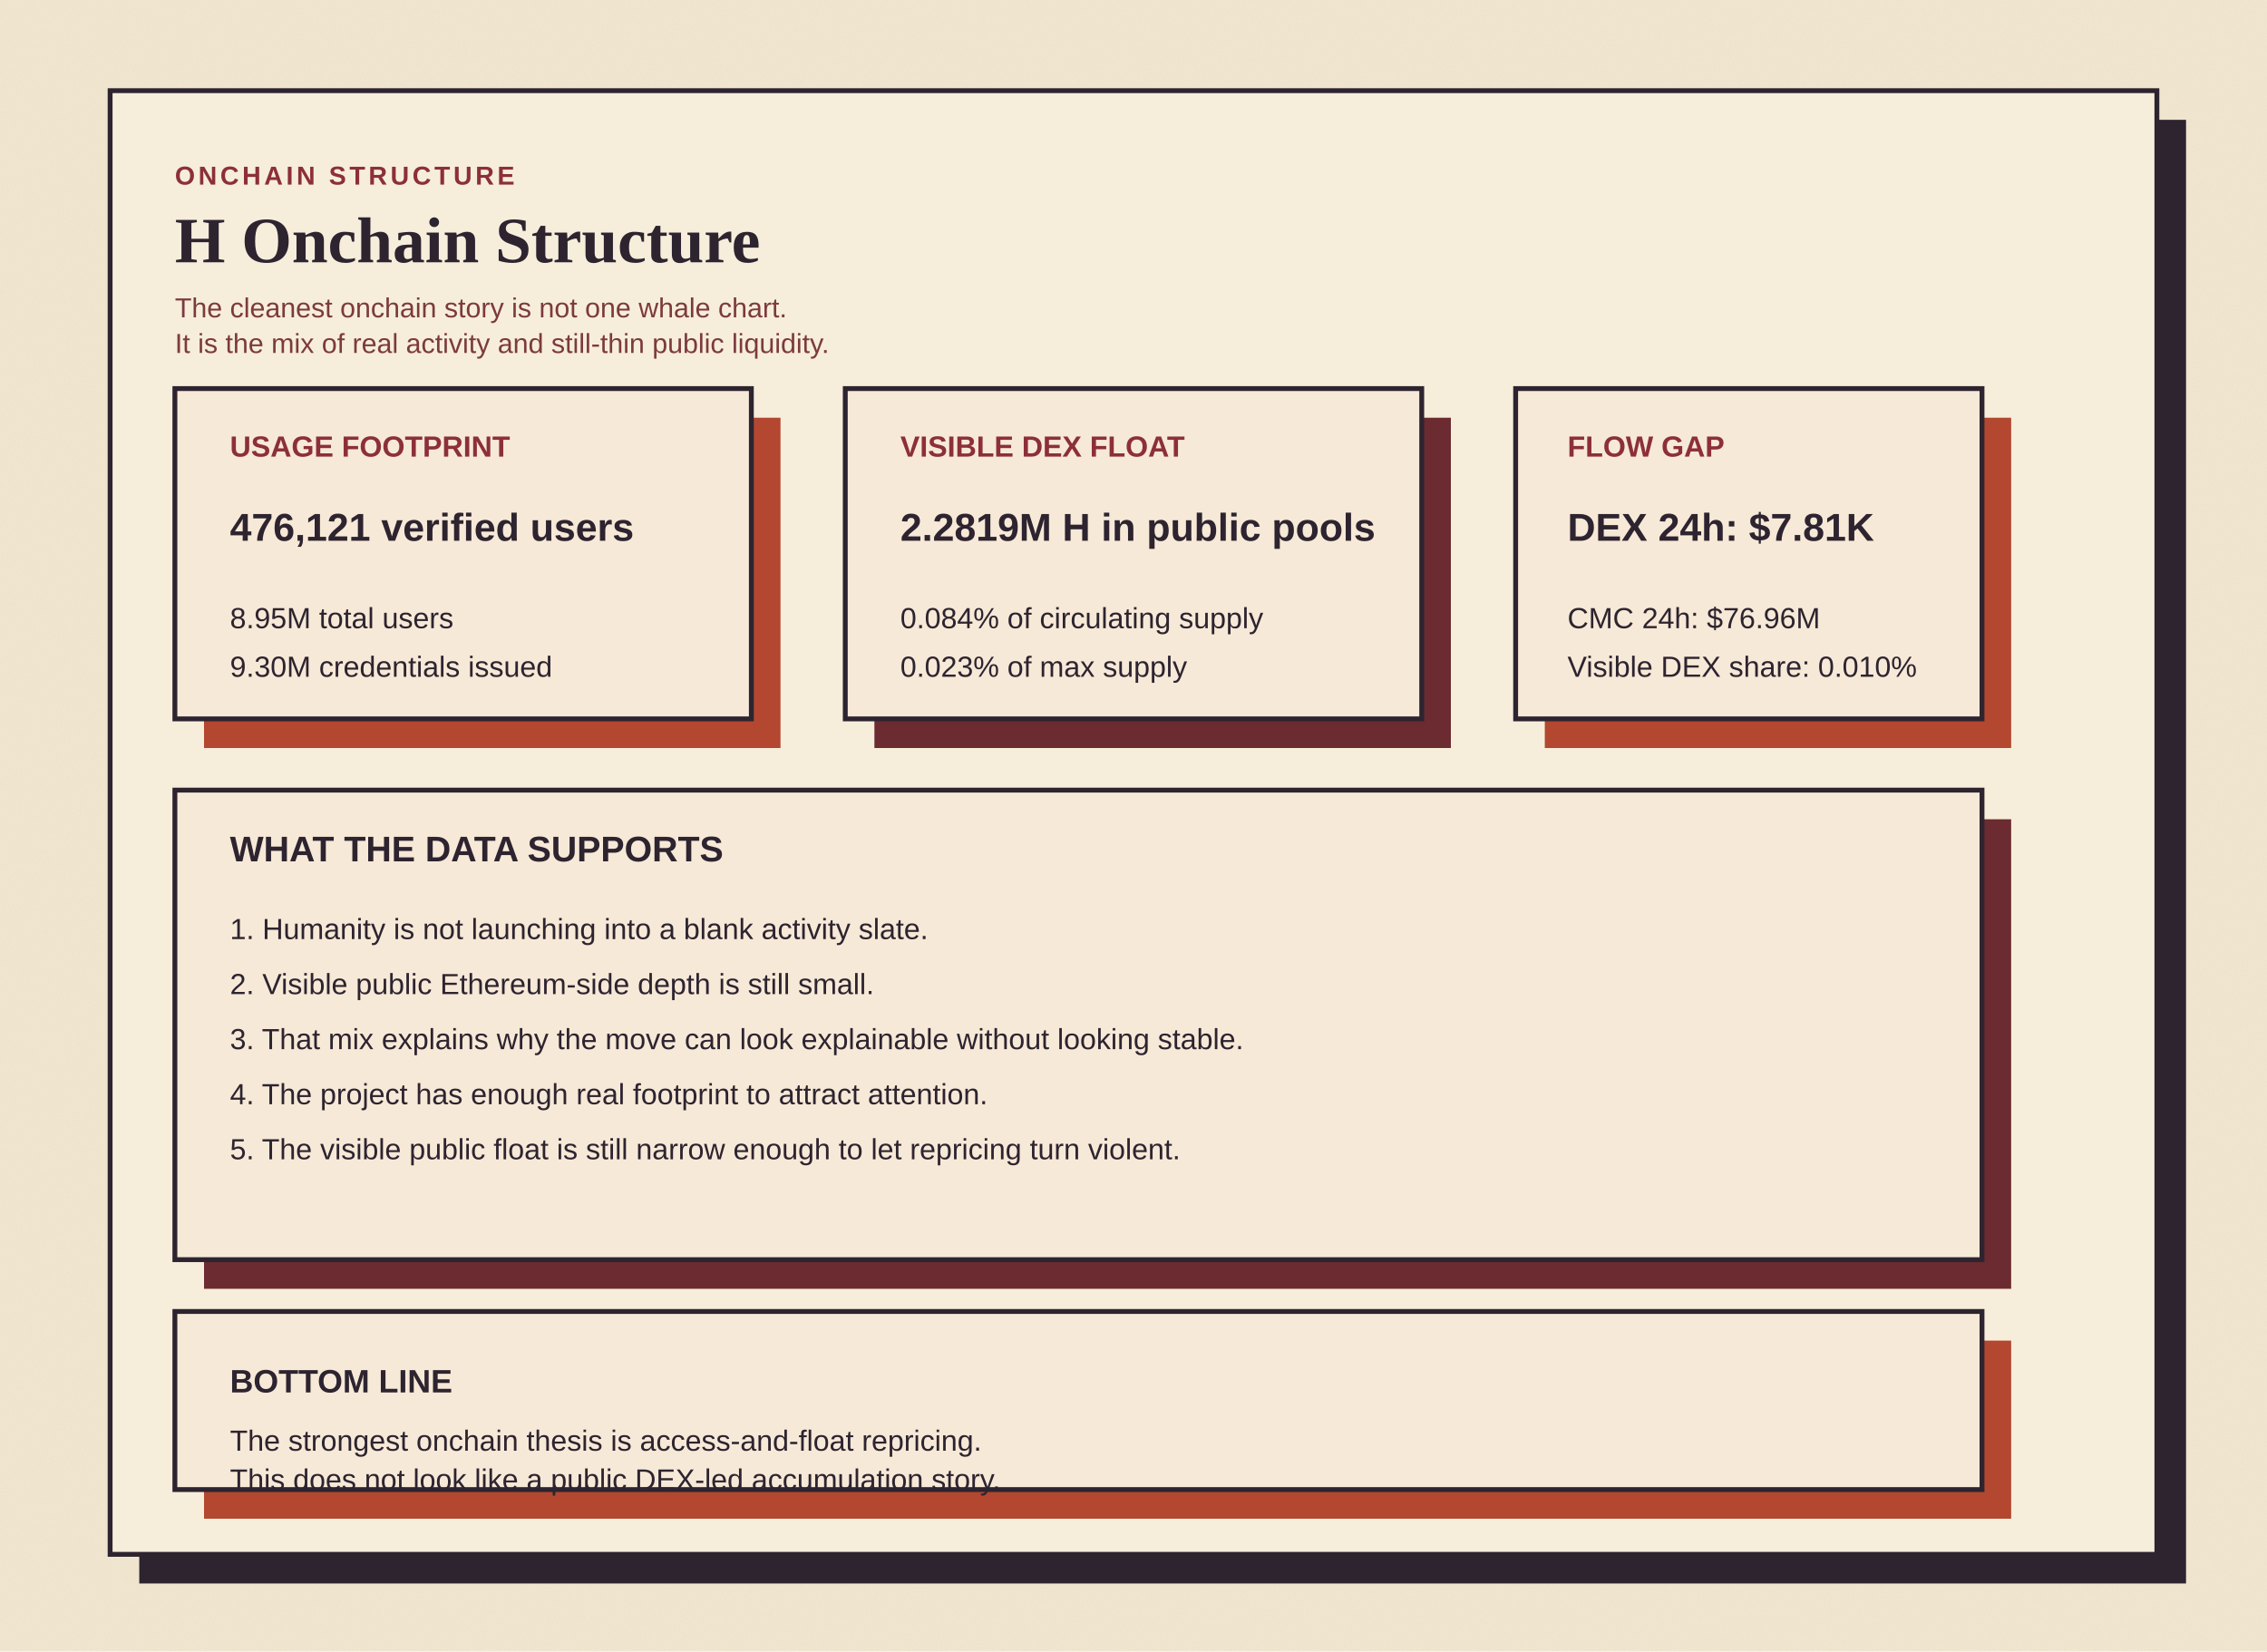
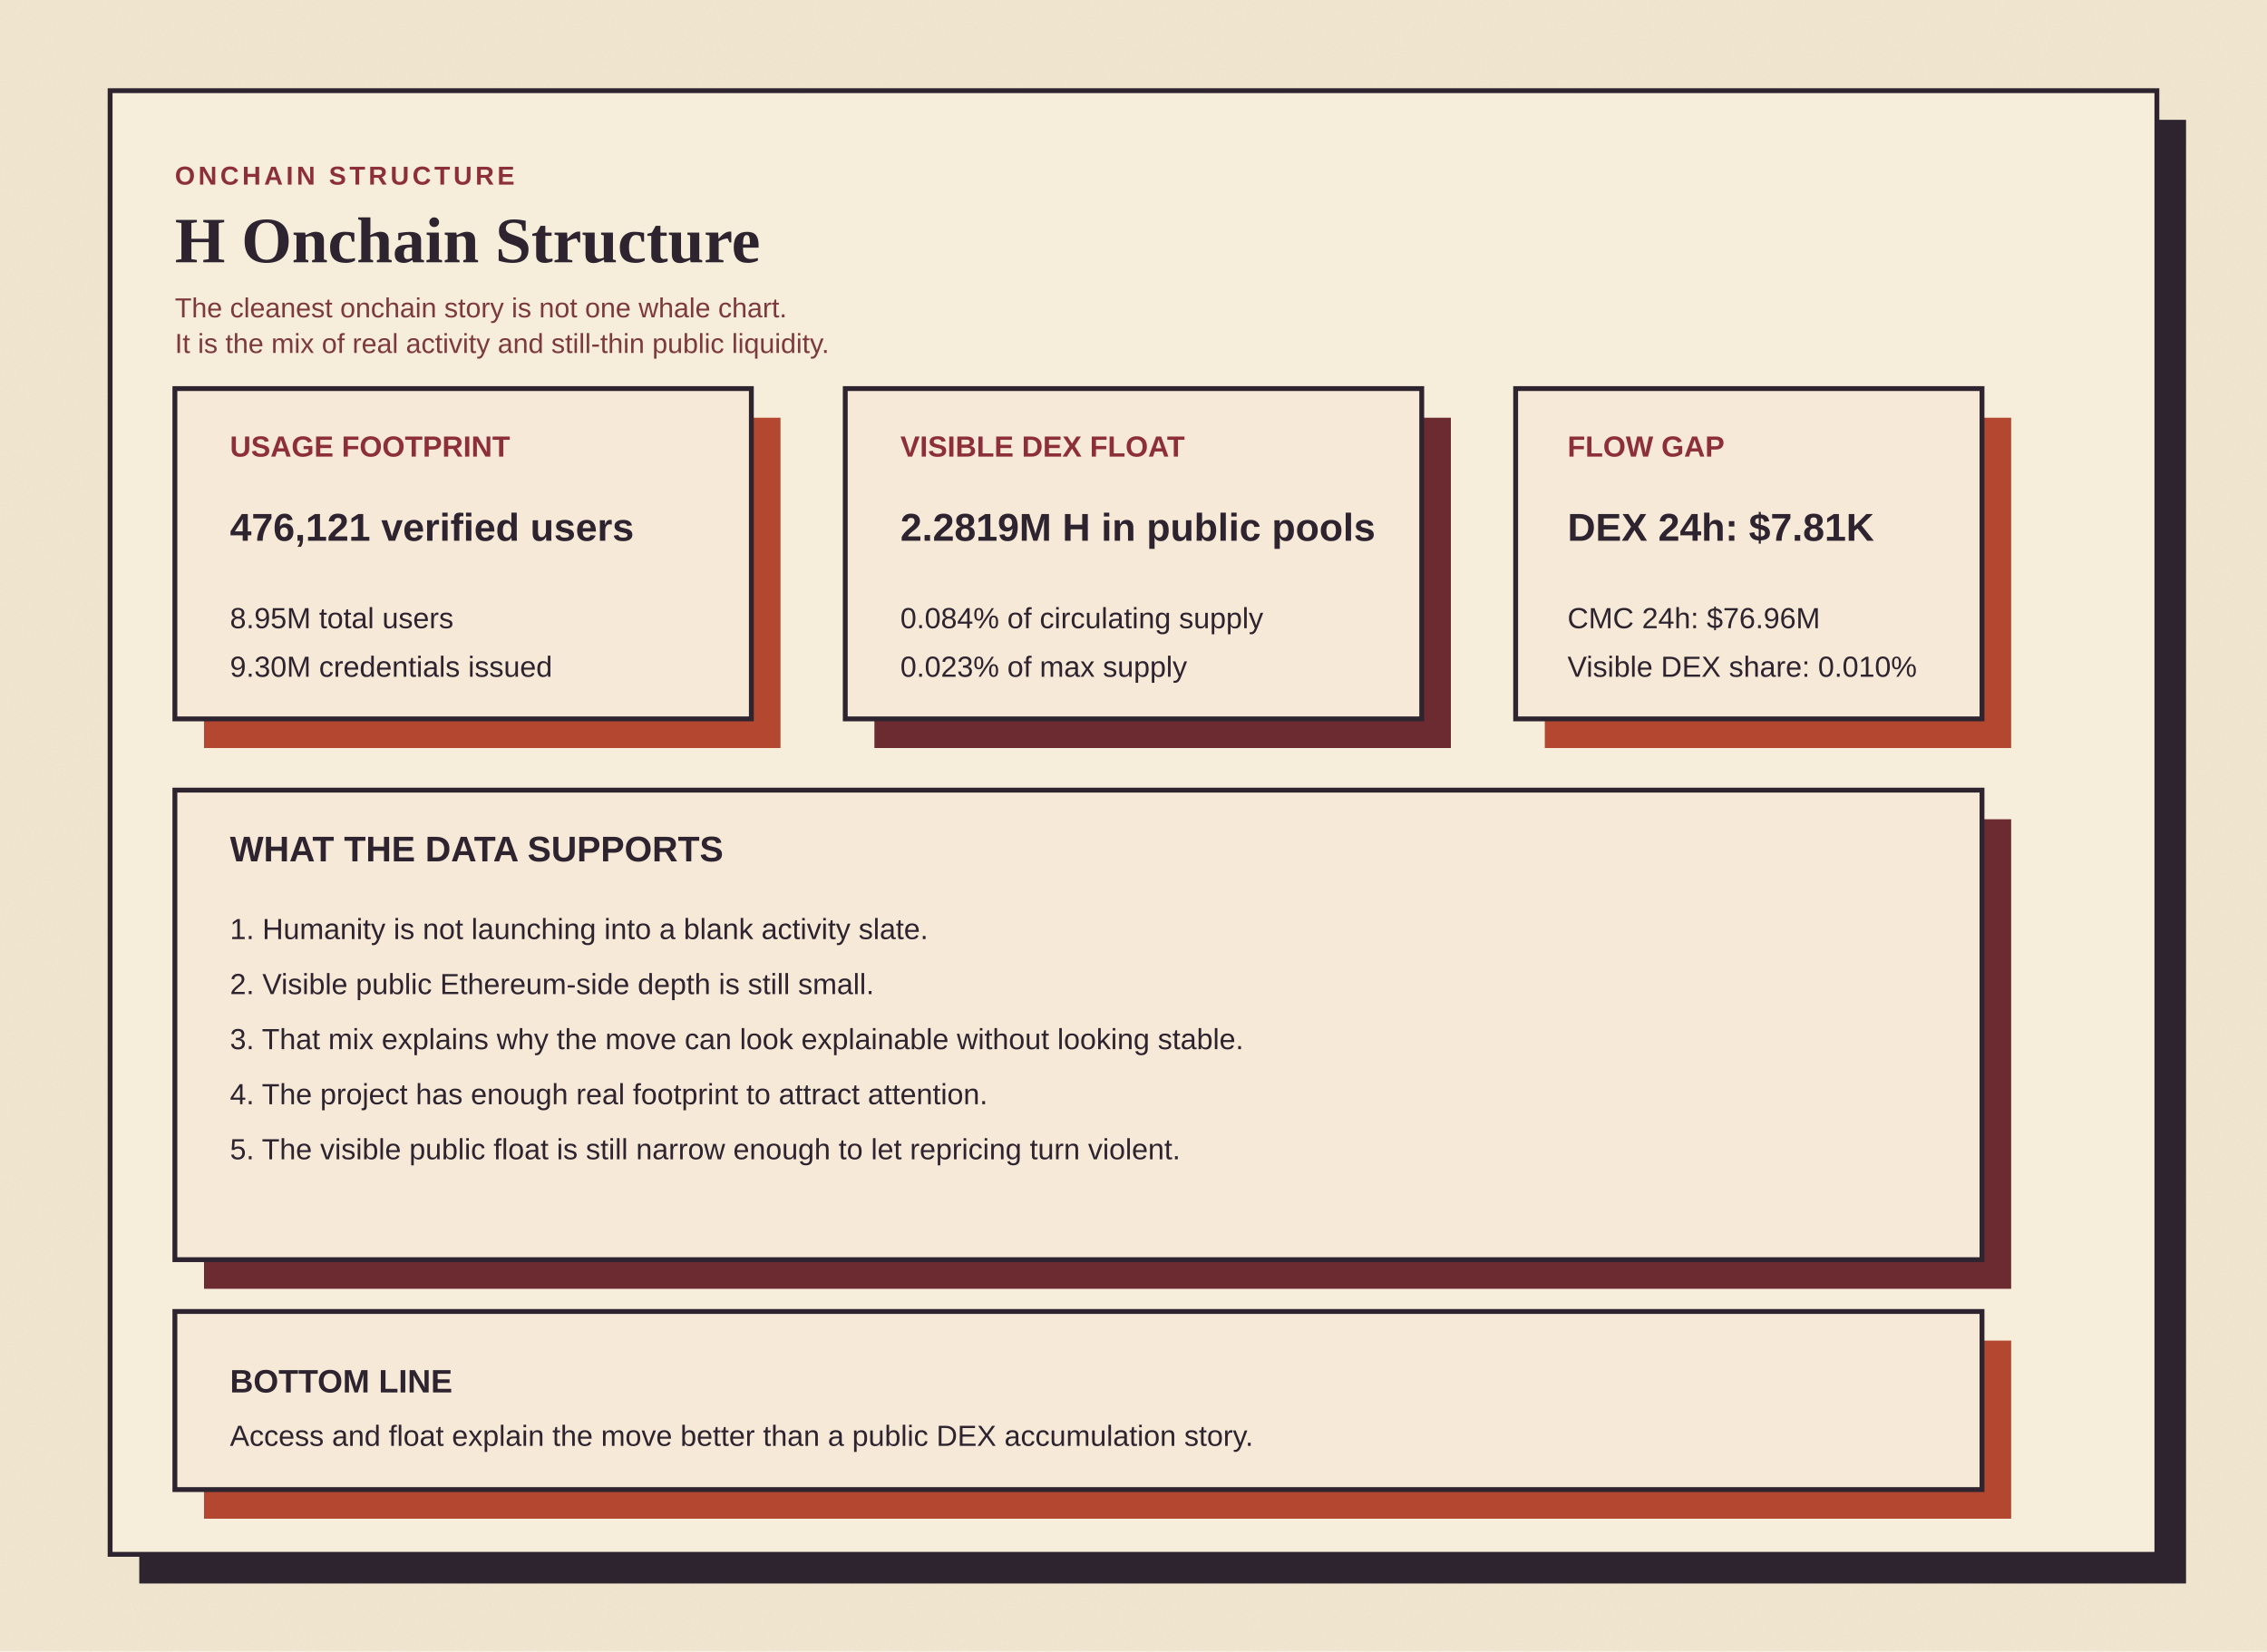
<svg xmlns="http://www.w3.org/2000/svg" width="1400" height="1020" viewBox="0 0 1400 1020" fill="none" role="img" aria-labelledby="title desc">
  <defs>
    <filter id="grain" x="-20%" y="-20%" width="140%" height="140%">
      <feTurbulence type="fractalNoise" baseFrequency="0.84" numOctaves="2" stitchTiles="stitch" result="noise" />
      <feColorMatrix in="noise" type="saturate" values="0" />
      <feComponentTransfer>
        <feFuncA type="table" tableValues="0 0.05" />
      </feComponentTransfer>
    </filter>
  </defs>
  <rect width="1400" height="1020" fill="#F1E6CF" />
  <rect width="1400" height="1020" fill="#F1E6CF" filter="url(#grain)" />
  <rect x="68" y="56" width="1264" height="904" fill="#F6EEDB" />
  <rect x="86" y="74" width="1264" height="904" fill="#2D2430" />
  <rect x="68" y="56" width="1264" height="904" fill="#F6EEDB" stroke="#2D2430" stroke-width="3" />
  <text x="108" y="114" fill="#8C2F39" font-family="Arial, Helvetica, sans-serif" font-size="16" font-weight="700" letter-spacing="2">ONCHAIN STRUCTURE</text>
  <text x="108" y="162" fill="#2D2430" font-family="Georgia, 'Times New Roman', serif" font-size="40" font-weight="700">H Onchain Structure</text>
  <text x="108" y="196" fill="#7D3A3E" font-family="Arial, Helvetica, sans-serif" font-size="17">
    <tspan x="108" dy="0">The cleanest onchain story is not one whale chart.</tspan>
    <tspan x="108" dy="22">It is the mix of real activity and still-thin public liquidity.</tspan>
  </text>
  <rect x="108" y="240" width="356" height="204" fill="#E7A0A4" />
  <rect x="126" y="258" width="356" height="204" fill="#B3472F" />
  <rect x="108" y="240" width="356" height="204" fill="#F7E9D7" stroke="#2D2430" stroke-width="3" />
  <text x="142" y="282" fill="#8C2F39" font-family="Arial, Helvetica, sans-serif" font-size="18" font-weight="700">USAGE FOOTPRINT</text>
  <text x="142" y="334" fill="#2D2430" font-family="Arial, Helvetica, sans-serif" font-size="24" font-weight="700">476,121 verified users</text>
  <text x="142" y="388" fill="#2D2430" font-family="Arial, Helvetica, sans-serif" font-size="18">8.95M total users</text>
  <text x="142" y="418" fill="#2D2430" font-family="Arial, Helvetica, sans-serif" font-size="18">9.30M credentials issued</text>
  <rect x="522" y="240" width="356" height="204" fill="#D98858" />
  <rect x="540" y="258" width="356" height="204" fill="#6B2B30" />
  <rect x="522" y="240" width="356" height="204" fill="#F7E9D7" stroke="#2D2430" stroke-width="3" />
  <text x="556" y="282" fill="#8C2F39" font-family="Arial, Helvetica, sans-serif" font-size="18" font-weight="700">VISIBLE DEX FLOAT</text>
  <text x="556" y="334" fill="#2D2430" font-family="Arial, Helvetica, sans-serif" font-size="24" font-weight="700">2.2819M H in public pools</text>
  <text x="556" y="388" fill="#2D2430" font-family="Arial, Helvetica, sans-serif" font-size="18">0.084% of circulating supply</text>
  <text x="556" y="418" fill="#2D2430" font-family="Arial, Helvetica, sans-serif" font-size="18">0.023% of max supply</text>
  <rect x="936" y="240" width="288" height="204" fill="#E7A0A4" />
  <rect x="954" y="258" width="288" height="204" fill="#B3472F" />
  <rect x="936" y="240" width="288" height="204" fill="#F7E9D7" stroke="#2D2430" stroke-width="3" />
  <text x="968" y="282" fill="#8C2F39" font-family="Arial, Helvetica, sans-serif" font-size="18" font-weight="700">FLOW GAP</text>
  <text x="968" y="334" fill="#2D2430" font-family="Arial, Helvetica, sans-serif" font-size="24" font-weight="700">DEX 24h: $7.81K</text>
  <text x="968" y="388" fill="#2D2430" font-family="Arial, Helvetica, sans-serif" font-size="18">CMC 24h: $76.96M</text>
  <text x="968" y="418" fill="#2D2430" font-family="Arial, Helvetica, sans-serif" font-size="18">Visible DEX share: 0.010%</text>
  <rect x="108" y="488" width="1116" height="290" fill="#D98858" />
  <rect x="126" y="506" width="1116" height="290" fill="#6B2B30" />
  <rect x="108" y="488" width="1116" height="290" fill="#F7E9D7" stroke="#2D2430" stroke-width="3" />
  <text x="142" y="532" fill="#2D2430" font-family="Arial, Helvetica, sans-serif" font-size="22" font-weight="700">WHAT THE DATA SUPPORTS</text>
  <text x="142" y="580" fill="#2D2430" font-family="Arial, Helvetica, sans-serif" font-size="18">
    <tspan x="142" dy="0">1. Humanity is not launching into a blank activity slate.</tspan>
    <tspan x="142" dy="34">2. Visible public Ethereum-side depth is still small.</tspan>
    <tspan x="142" dy="34">3. That mix explains why the move can look explainable without looking stable.</tspan>
    <tspan x="142" dy="34">4. The project has enough real footprint to attract attention.</tspan>
    <tspan x="142" dy="34">5. The visible public float is still narrow enough to let repricing turn violent.</tspan>
  </text>
  <rect x="108" y="810" width="1116" height="110" fill="#E7A0A4" />
  <rect x="126" y="828" width="1116" height="110" fill="#B3472F" />
  <rect x="108" y="810" width="1116" height="110" fill="#F7E9D7" stroke="#2D2430" stroke-width="3" />
  <text x="142" y="860" fill="#2D2430" font-family="Arial, Helvetica, sans-serif" font-size="20" font-weight="700">BOTTOM LINE</text>
-   <text x="142" y="896" fill="#2D2430" font-family="Arial, Helvetica, sans-serif" font-size="18">
-     <tspan x="142" dy="0">The strongest onchain thesis is access-and-float repricing.</tspan>
-     <tspan x="142" dy="24">This does not look like a public DEX-led accumulation story.</tspan>
-   </text>
+   <text x="142" y="893" fill="#2D2430" font-family="Arial, Helvetica, sans-serif" font-size="18">Access and float explain the move better than a public DEX accumulation story.</text>
</svg>
